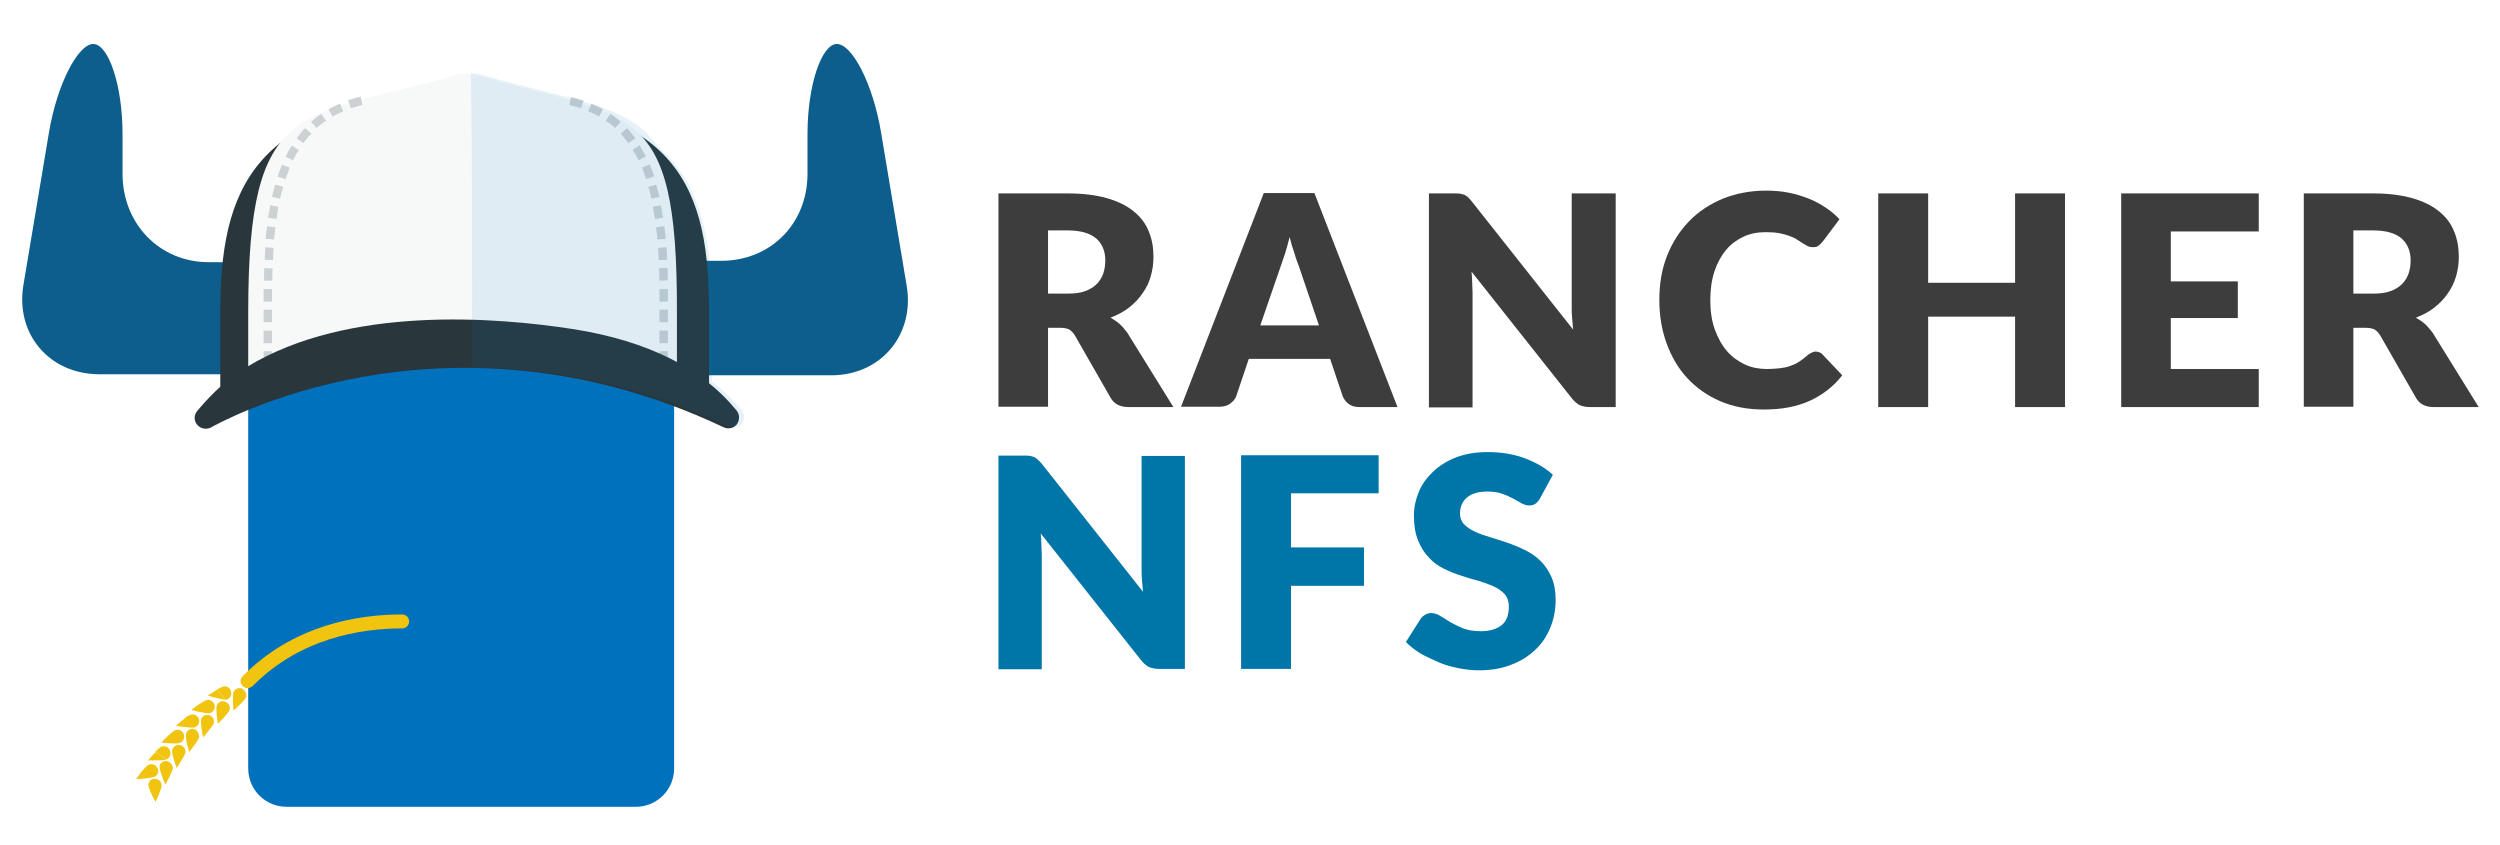
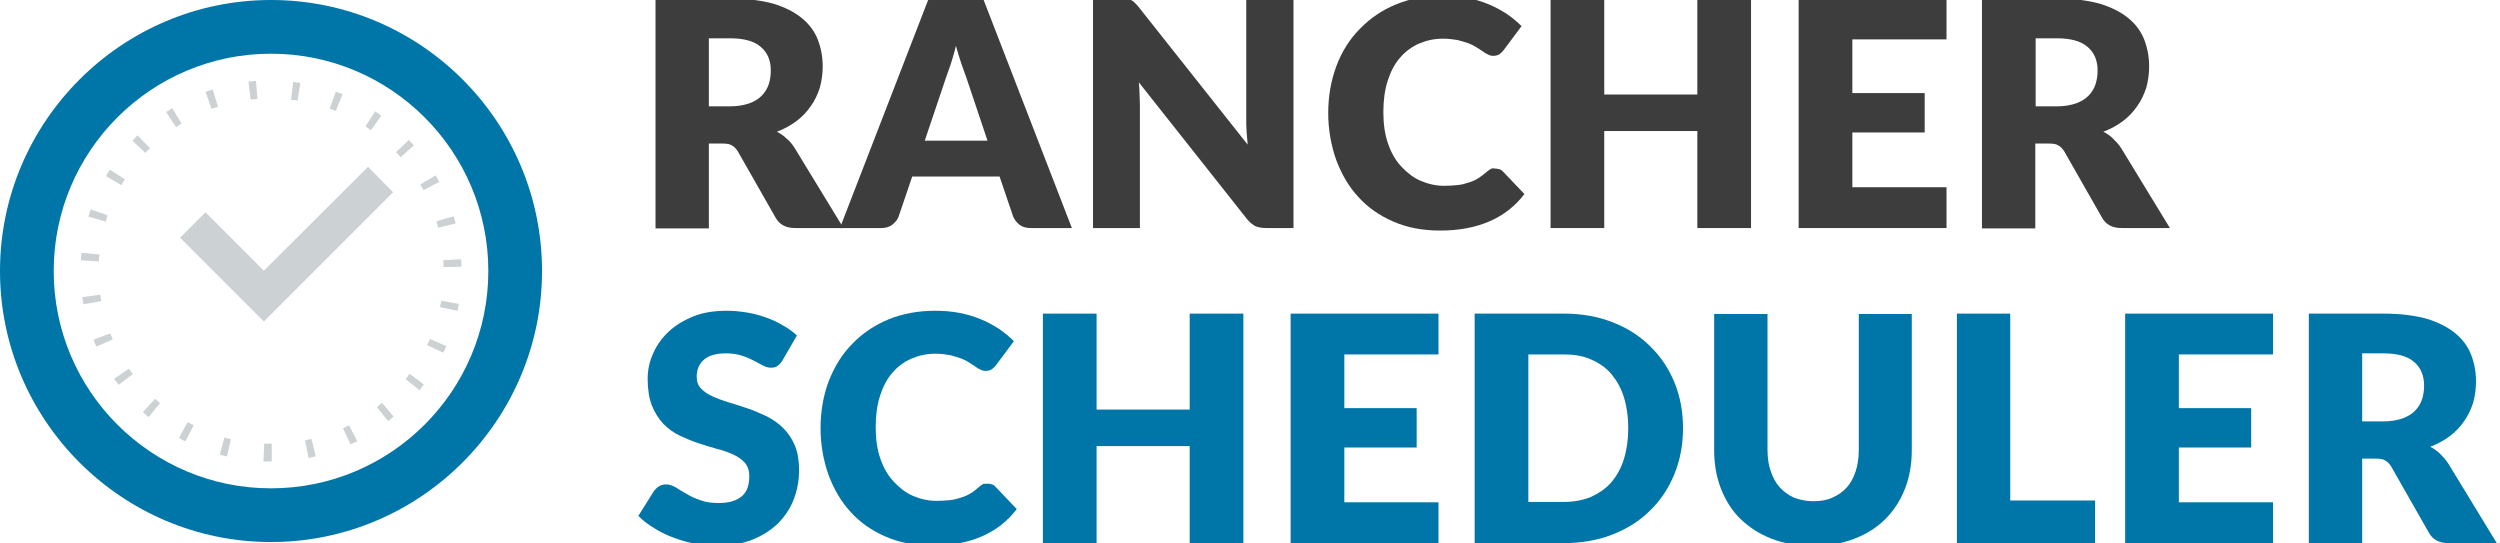
- <svg xmlns="http://www.w3.org/2000/svg" version="1.1" id="Layer_1" x="0px" y="0px" viewBox="0 0 716.1 241.9" style="enable-background:new 0 0 716.1 241.9;" xml:space="preserve">
+ <svg xmlns="http://www.w3.org/2000/svg" version="1.1" id="Layer_1" x="0px" y="0px" viewBox="0 0 698.3 151.4" style="enable-background:new 0 0 698.3 151.4;" xml:space="preserve">
  <style type="text/css">
	.st0{fill:#3D3D3D;}
	.st1{fill:#0075A8;}
- 	.st2{fill:#0D5E8C;}
- 	.st3{fill:#0071BC;}
- 	.st4{fill:#29373C;}
- 	.st5{fill:#F7F9F9;}
- 	.st6{fill:#CCD1D3;}
- 	.st7{opacity:0.1;fill:#0071BC;enable-background:new    ;}
- 	.st8{fill:#F1C40F;}
+ 	.st2{fill:#CCD1D3;}
</style>
  <g>
-     <path class="st0" d="M336.1,116.6h-12.9c-2.4,0-4.1-0.9-5.1-2.7l-10.2-17.8c-0.5-0.8-1-1.3-1.6-1.7c-0.6-0.3-1.4-0.5-2.5-0.5h-3.6   v22.6H286V55.4h19.9c4.4,0,8.2,0.5,11.3,1.4c3.1,0.9,5.7,2.2,7.6,3.8c2,1.6,3.4,3.5,4.3,5.8c0.9,2.2,1.3,4.6,1.3,7.2   c0,2-0.3,3.9-0.8,5.6c-0.5,1.8-1.3,3.4-2.4,4.9c-1,1.5-2.3,2.8-3.8,4c-1.5,1.2-3.3,2.1-5.3,2.9c0.9,0.5,1.8,1.1,2.6,1.8   c0.8,0.7,1.5,1.6,2.2,2.5L336.1,116.6z M305.9,84.1c1.9,0,3.6-0.2,4.9-0.7c1.4-0.5,2.5-1.2,3.3-2c0.9-0.9,1.5-1.9,1.9-3   c0.4-1.2,0.6-2.4,0.6-3.8c0-2.7-0.9-4.8-2.6-6.3c-1.8-1.5-4.5-2.3-8.1-2.3h-5.7v18.1H305.9z" />
-     <path class="st0" d="M400.3,116.6h-11c-1.2,0-2.2-0.3-3-0.9c-0.8-0.6-1.3-1.3-1.7-2.2l-3.6-10.7h-23.3l-3.6,10.7   c-0.3,0.8-0.9,1.5-1.7,2.1s-1.8,0.9-3,0.9h-11.1l23.7-61.2h14.5L400.3,116.6z M377.8,93.2l-5.7-16.8c-0.4-1.1-0.9-2.3-1.3-3.8   c-0.5-1.4-1-3-1.4-4.7c-0.4,1.7-0.9,3.3-1.3,4.7c-0.5,1.5-0.9,2.7-1.3,3.8L361,93.2H377.8z" />
-     <path class="st0" d="M462.8,55.4v61.2h-7.4c-1.1,0-2-0.2-2.8-0.5c-0.7-0.3-1.5-1-2.2-1.8l-28.9-36.5c0.1,1.1,0.2,2.1,0.2,3.2   s0.1,2,0.1,2.9v32.8h-12.5V55.4h7.5c0.6,0,1.1,0,1.6,0.1c0.4,0.1,0.8,0.2,1.1,0.3c0.3,0.2,0.7,0.4,1,0.7c0.3,0.3,0.7,0.7,1,1.1   l29.1,36.8c-0.1-1.2-0.2-2.3-0.3-3.4c-0.1-1.1-0.1-2.1-0.1-3.1V55.4H462.8z" />
-     <path class="st0" d="M520.1,100.7c0.3,0,0.7,0.1,1,0.2c0.3,0.1,0.7,0.3,1,0.7l5.6,5.9c-2.5,3.2-5.6,5.6-9.3,7.3s-8.1,2.5-13.2,2.5   c-4.6,0-8.8-0.8-12.5-2.4c-3.7-1.6-6.8-3.8-9.4-6.6c-2.6-2.8-4.5-6.1-5.9-9.9c-1.4-3.8-2.1-8-2.1-12.5c0-4.6,0.7-8.8,2.2-12.6   c1.5-3.8,3.6-7.1,6.3-9.9c2.7-2.8,5.9-4.9,9.7-6.5c3.8-1.5,7.9-2.3,12.4-2.3c2.3,0,4.5,0.2,6.5,0.6c2,0.4,3.9,1,5.7,1.7   c1.8,0.7,3.4,1.6,4.9,2.6c1.5,1,2.8,2.1,3.9,3.3l-4.8,6.4c-0.3,0.4-0.7,0.7-1.1,1.1s-1,0.5-1.8,0.5c-0.5,0-1-0.1-1.4-0.3   c-0.4-0.2-0.9-0.5-1.4-0.8s-1.1-0.7-1.7-1.1c-0.6-0.4-1.3-0.7-2.1-1c-0.8-0.3-1.8-0.6-2.9-0.8c-1.1-0.2-2.4-0.3-3.9-0.3   c-2.4,0-4.5,0.4-6.4,1.3c-1.9,0.9-3.6,2.1-5,3.8c-1.4,1.7-2.5,3.7-3.3,6.1c-0.8,2.4-1.2,5.2-1.2,8.3c0,3.1,0.4,5.9,1.3,8.4   c0.9,2.4,2,4.5,3.5,6.2c1.5,1.7,3.2,2.9,5.1,3.8s4.1,1.3,6.3,1.3c1.3,0,2.5-0.1,3.5-0.2c1.1-0.1,2.1-0.3,3-0.6   c0.9-0.3,1.8-0.7,2.6-1.2c0.8-0.5,1.6-1.1,2.5-1.9c0.3-0.3,0.7-0.5,1.1-0.7C519.3,100.8,519.7,100.7,520.1,100.7z" />
-     <path class="st0" d="M591.5,55.4v61.2h-14.3V90.7h-24.9v25.9h-14.3V55.4h14.3v25.6h24.9V55.4H591.5z" />
-     <path class="st0" d="M621.8,66.3v14.3h19.2v10.5h-19.2v14.6H647v10.9h-39.4V55.4H647v10.9H621.8z" />
-     <path class="st0" d="M710,116.6h-12.9c-2.4,0-4.1-0.9-5.1-2.7l-10.2-17.8c-0.5-0.8-1-1.3-1.6-1.7c-0.6-0.3-1.4-0.5-2.5-0.5h-3.6   v22.6h-14.2V55.4h19.9c4.4,0,8.2,0.5,11.3,1.4c3.1,0.9,5.7,2.2,7.6,3.8c2,1.6,3.4,3.5,4.3,5.8c0.9,2.2,1.3,4.6,1.3,7.2   c0,2-0.3,3.9-0.8,5.6s-1.3,3.4-2.4,4.9c-1,1.5-2.3,2.8-3.8,4c-1.5,1.2-3.3,2.1-5.3,2.9c0.9,0.5,1.8,1.1,2.6,1.8   c0.8,0.7,1.5,1.6,2.2,2.5L710,116.6z M679.8,84.1c1.9,0,3.6-0.2,4.9-0.7c1.4-0.5,2.5-1.2,3.3-2c0.9-0.9,1.5-1.9,1.9-3   c0.4-1.2,0.6-2.4,0.6-3.8c0-2.7-0.9-4.8-2.6-6.3s-4.5-2.3-8.1-2.3h-5.7v18.1H679.8z" />
-     <path class="st1" d="M339.4,130.4v61.2H332c-1.1,0-2-0.2-2.8-0.5c-0.7-0.3-1.5-1-2.2-1.8l-28.9-36.5c0.1,1.1,0.2,2.1,0.2,3.2   s0.1,2,0.1,2.9v32.8H286v-61.2h7.5c0.6,0,1.1,0,1.6,0.1c0.4,0.1,0.8,0.2,1.1,0.3c0.3,0.2,0.7,0.4,1,0.7c0.3,0.3,0.7,0.7,1.1,1.1   l29.1,36.8c-0.1-1.2-0.2-2.3-0.3-3.4c-0.1-1.1-0.1-2.1-0.1-3.1v-32.4H339.4z" />
-     <path class="st1" d="M369.8,141.3v15.5h20.9v11h-20.9v23.8h-14.3v-61.2h39.4v10.9H369.8z" />
-     <path class="st1" d="M441.1,142.8c-0.4,0.7-0.9,1.2-1.3,1.5s-1.1,0.5-1.8,0.5c-0.6,0-1.3-0.2-2.1-0.6c-0.7-0.4-1.6-0.9-2.5-1.4   c-0.9-0.5-2-1-3.2-1.4c-1.2-0.4-2.6-0.6-4.1-0.6c-2.7,0-4.6,0.6-5.9,1.7s-2,2.7-2,4.6c0,1.2,0.4,2.3,1.2,3.1   c0.8,0.8,1.8,1.5,3.1,2.1c1.3,0.6,2.7,1.1,4.4,1.6c1.6,0.5,3.3,1,5,1.6c1.7,0.6,3.4,1.3,5,2.1c1.6,0.8,3.1,1.8,4.4,3.1   c1.3,1.3,2.3,2.8,3.1,4.6c0.8,1.8,1.2,4,1.2,6.5c0,2.8-0.5,5.5-1.5,7.9c-1,2.5-2.4,4.6-4.3,6.4c-1.9,1.8-4.2,3.3-6.9,4.3   c-2.7,1.1-5.8,1.6-9.3,1.6c-1.9,0-3.8-0.2-5.8-0.6c-2-0.4-3.9-0.9-5.7-1.7s-3.6-1.6-5.2-2.5c-1.6-1-3-2.1-4.2-3.3l4.2-6.6   c0.3-0.5,0.8-0.9,1.3-1.2s1.1-0.5,1.8-0.5c0.8,0,1.7,0.3,2.5,0.8c0.9,0.5,1.8,1.1,2.9,1.8c1.1,0.6,2.3,1.2,3.7,1.8   c1.4,0.5,3.1,0.8,5,0.8c2.6,0,4.6-0.6,6-1.7c1.4-1.1,2.1-2.9,2.1-5.4c0-1.4-0.4-2.6-1.2-3.5c-0.8-0.9-1.8-1.6-3.1-2.2   c-1.3-0.6-2.7-1.1-4.3-1.6c-1.6-0.4-3.3-0.9-5-1.5c-1.7-0.5-3.4-1.2-5-2s-3.1-1.8-4.3-3.2c-1.3-1.3-2.3-2.9-3.1-4.9   c-0.8-1.9-1.2-4.3-1.2-7.2c0-2.3,0.5-4.5,1.4-6.7c0.9-2.2,2.3-4.1,4.1-5.8c1.8-1.7,4-3.1,6.6-4.1c2.6-1,5.6-1.5,8.9-1.5   c1.9,0,3.7,0.1,5.5,0.4s3.5,0.7,5.1,1.3c1.6,0.6,3.1,1.3,4.5,2.1c1.4,0.8,2.6,1.7,3.7,2.7L441.1,142.8z" />
+     <path class="st0" d="M235.6,63.7h-13.5c-2.5,0-4.3-0.9-5.4-2.8l-10.6-18.6c-0.5-0.8-1.1-1.4-1.7-1.7c-0.6-0.4-1.5-0.5-2.6-0.5H198   v23.7h-14.9V-0.4H204c4.6,0,8.6,0.5,11.9,1.4c3.3,1,5.9,2.3,8,4c2.1,1.7,3.6,3.7,4.5,6c0.9,2.3,1.4,4.8,1.4,7.6   c0,2.1-0.3,4-0.8,5.9c-0.6,1.8-1.4,3.6-2.5,5.1c-1.1,1.6-2.4,3-4,4.2c-1.6,1.2-3.4,2.2-5.5,3c1,0.5,1.9,1.1,2.7,1.9   c0.9,0.7,1.6,1.6,2.3,2.7L235.6,63.7z M204,29.7c2,0,3.7-0.3,5.2-0.8c1.4-0.5,2.6-1.2,3.5-2.1c0.9-0.9,1.6-2,2-3.2   c0.4-1.2,0.6-2.5,0.6-3.9c0-2.8-0.9-5-2.8-6.6c-1.8-1.6-4.7-2.4-8.5-2.4h-6v19H204z" />
+     <path class="st0" d="M299.4,63.7h-11.5c-1.3,0-2.3-0.3-3.1-0.9c-0.8-0.6-1.4-1.4-1.8-2.3l-3.8-11.2h-24.4L251,60.5   c-0.3,0.8-0.9,1.6-1.7,2.2c-0.8,0.7-1.9,1-3.1,1h-11.6l24.8-64.1h15.2L299.4,63.7z M275.8,39.2l-5.9-17.6c-0.4-1.1-0.9-2.4-1.4-3.9   c-0.5-1.5-1-3.1-1.5-4.9c-0.4,1.8-0.9,3.4-1.4,5c-0.5,1.5-1,2.8-1.4,4l-5.9,17.5H275.8z" />
+     <path class="st0" d="M361.3-0.4v64.1h-7.7c-1.1,0-2.1-0.2-2.9-0.5c-0.8-0.4-1.5-1-2.3-1.9L318.1,23c0.1,1.1,0.2,2.3,0.2,3.3   c0,1.1,0.1,2.1,0.1,3v34.4h-13.1V-0.4h7.8c0.6,0,1.2,0,1.6,0.1s0.8,0.2,1.2,0.3c0.4,0.2,0.7,0.4,1,0.7s0.7,0.7,1.1,1.2l30.5,38.5   c-0.1-1.2-0.2-2.4-0.3-3.6c-0.1-1.2-0.1-2.3-0.1-3.3V-0.4H361.3z" />
+     <path class="st0" d="M417.8,47.1c0.4,0,0.7,0.1,1.1,0.2c0.4,0.1,0.7,0.4,1,0.7l5.9,6.2c-2.6,3.4-5.8,5.9-9.7,7.6s-8.5,2.6-13.8,2.6   c-4.9,0-9.2-0.8-13.1-2.5c-3.9-1.7-7.1-3.9-9.8-6.9c-2.7-2.9-4.7-6.4-6.2-10.4c-1.4-4-2.2-8.4-2.2-13c0-4.8,0.8-9.2,2.3-13.2   s3.7-7.5,6.6-10.4c2.8-2.9,6.2-5.2,10.1-6.8c3.9-1.6,8.3-2.4,13-2.4c2.4,0,4.7,0.2,6.8,0.6c2.1,0.4,4.1,1,6,1.8   c1.8,0.7,3.5,1.7,5.1,2.7c1.6,1.1,2.9,2.2,4.1,3.4l-5,6.7c-0.3,0.4-0.7,0.8-1.1,1.1c-0.4,0.3-1.1,0.5-1.8,0.5c-0.5,0-1-0.1-1.5-0.4   c-0.5-0.2-1-0.5-1.5-0.9c-0.5-0.3-1.1-0.7-1.7-1.1c-0.6-0.4-1.4-0.8-2.2-1.1c-0.9-0.3-1.9-0.6-3-0.9c-1.2-0.2-2.5-0.4-4.1-0.4   c-2.5,0-4.7,0.5-6.8,1.4c-2,0.9-3.8,2.2-5.3,4c-1.5,1.7-2.6,3.9-3.4,6.4c-0.8,2.5-1.2,5.4-1.2,8.7c0,3.3,0.4,6.2,1.3,8.8   c0.9,2.6,2.1,4.7,3.7,6.4s3.3,3.1,5.4,4c2.1,0.9,4.3,1.4,6.6,1.4c1.3,0,2.6-0.1,3.7-0.2c1.1-0.1,2.2-0.4,3.1-0.7   c1-0.3,1.9-0.7,2.7-1.2c0.8-0.5,1.7-1.2,2.6-2c0.4-0.3,0.7-0.5,1.1-0.7S417.3,47.1,417.8,47.1z" />
+     <path class="st0" d="M489.1-0.4v64.1h-15V36.6h-26v27.1h-15V-0.4h15v26.8h26V-0.4H489.1z" />
+     <path class="st0" d="M517.4,11v15h20.2v11h-20.2v15.3h26.3v11.4h-41.3V-0.4h41.3V11H517.4z" />
+     <path class="st0" d="M606.1,63.7h-13.5c-2.5,0-4.3-0.9-5.4-2.8l-10.6-18.6c-0.5-0.8-1.1-1.4-1.7-1.7c-0.6-0.4-1.5-0.5-2.6-0.5h-3.8   v23.7h-14.9V-0.4h20.9c4.6,0,8.6,0.5,11.9,1.4c3.3,1,5.9,2.3,8,4c2.1,1.7,3.6,3.7,4.5,6s1.4,4.8,1.4,7.6c0,2.1-0.3,4-0.8,5.9   c-0.6,1.8-1.4,3.6-2.5,5.1c-1.1,1.6-2.4,3-4,4.2s-3.4,2.2-5.5,3c1,0.5,1.9,1.1,2.7,1.9s1.6,1.6,2.3,2.7L606.1,63.7z M574.6,29.7   c2,0,3.7-0.3,5.2-0.8c1.4-0.5,2.6-1.2,3.5-2.1s1.6-2,2-3.2c0.4-1.2,0.6-2.5,0.6-3.9c0-2.8-0.9-5-2.8-6.6c-1.8-1.6-4.7-2.4-8.5-2.4   h-6v19H574.6z" />
+     <path class="st1" d="M218.6,100.6c-0.4,0.7-0.9,1.2-1.4,1.6c-0.5,0.4-1.1,0.5-1.9,0.5c-0.7,0-1.4-0.2-2.2-0.6   c-0.8-0.4-1.7-0.9-2.6-1.4c-1-0.5-2.1-1-3.4-1.4c-1.3-0.4-2.7-0.6-4.3-0.6c-2.8,0-4.9,0.6-6.2,1.8c-1.4,1.2-2,2.8-2,4.8   c0,1.3,0.4,2.4,1.2,3.2c0.8,0.9,1.9,1.6,3.2,2.2c1.3,0.6,2.9,1.2,4.6,1.7c1.7,0.5,3.5,1.1,5.3,1.7c1.8,0.6,3.5,1.4,5.3,2.2   c1.7,0.9,3.2,1.9,4.6,3.3c1.3,1.3,2.4,2.9,3.2,4.8c0.8,1.9,1.2,4.2,1.2,6.8c0,3-0.5,5.7-1.5,8.3c-1,2.6-2.5,4.8-4.5,6.8   c-2,1.9-4.4,3.4-7.2,4.5c-2.9,1.1-6.1,1.7-9.7,1.7c-2,0-4-0.2-6.1-0.6c-2.1-0.4-4.1-1-6-1.7s-3.8-1.6-5.5-2.7   c-1.7-1-3.2-2.2-4.4-3.4l4.4-7c0.4-0.5,0.8-0.9,1.4-1.3c0.6-0.3,1.2-0.5,1.9-0.5c0.9,0,1.8,0.3,2.7,0.8c0.9,0.6,1.9,1.2,3,1.8   c1.1,0.7,2.4,1.3,3.9,1.8c1.5,0.6,3.2,0.8,5.2,0.8c2.7,0,4.8-0.6,6.3-1.8c1.5-1.2,2.2-3.1,2.2-5.7c0-1.5-0.4-2.7-1.2-3.7   c-0.8-0.9-1.9-1.7-3.2-2.3c-1.3-0.6-2.9-1.2-4.6-1.6c-1.7-0.5-3.4-1-5.2-1.6c-1.8-0.6-3.5-1.3-5.2-2.1c-1.7-0.8-3.2-1.9-4.6-3.3   c-1.3-1.4-2.4-3.1-3.2-5.1c-0.8-2-1.2-4.6-1.2-7.5c0-2.4,0.5-4.8,1.5-7c1-2.3,2.4-4.3,4.3-6.1c1.9-1.8,4.2-3.2,6.9-4.3   c2.7-1.1,5.9-1.6,9.4-1.6c2,0,3.9,0.2,5.7,0.5c1.9,0.3,3.6,0.8,5.3,1.4c1.7,0.6,3.2,1.3,4.7,2.2c1.5,0.8,2.8,1.8,3.9,2.8   L218.6,100.6z" />
+     <path class="st1" d="M276,135.1c0.4,0,0.7,0.1,1.1,0.2c0.4,0.1,0.7,0.4,1,0.7l5.9,6.2c-2.6,3.4-5.8,5.9-9.7,7.6s-8.5,2.6-13.8,2.6   c-4.9,0-9.2-0.8-13.1-2.5c-3.9-1.7-7.1-3.9-9.8-6.9c-2.7-2.9-4.7-6.4-6.2-10.4c-1.4-4-2.2-8.4-2.2-13c0-4.8,0.8-9.2,2.3-13.2   c1.6-4,3.7-7.5,6.6-10.4c2.8-2.9,6.2-5.2,10.1-6.8c3.9-1.6,8.3-2.4,13-2.4c2.4,0,4.7,0.2,6.8,0.6c2.1,0.4,4.1,1,6,1.8   c1.8,0.7,3.5,1.7,5.1,2.7c1.6,1.1,2.9,2.2,4.1,3.4l-5,6.7c-0.3,0.4-0.7,0.8-1.1,1.1c-0.4,0.3-1.1,0.5-1.8,0.5c-0.5,0-1-0.1-1.5-0.4   c-0.5-0.2-1-0.5-1.5-0.9c-0.5-0.3-1.1-0.7-1.7-1.1c-0.6-0.4-1.4-0.8-2.2-1.1c-0.9-0.3-1.9-0.6-3-0.9c-1.2-0.2-2.5-0.4-4.1-0.4   c-2.5,0-4.7,0.5-6.8,1.4c-2,0.9-3.8,2.2-5.3,4c-1.5,1.7-2.6,3.9-3.4,6.4c-0.8,2.5-1.2,5.4-1.2,8.7c0,3.3,0.4,6.2,1.3,8.8   c0.9,2.6,2.1,4.7,3.7,6.4s3.3,3.1,5.4,4c2.1,0.9,4.3,1.4,6.6,1.4c1.3,0,2.6-0.1,3.7-0.2c1.1-0.1,2.2-0.4,3.1-0.7   c1-0.3,1.9-0.7,2.7-1.2c0.9-0.5,1.7-1.2,2.6-2c0.4-0.3,0.7-0.5,1.1-0.7C275.1,135.2,275.5,135.1,276,135.1z" />
+     <path class="st1" d="M347.3,87.6v64.1h-15v-27.1h-26v27.1h-15V87.6h15v26.8h26V87.6H347.3z" />
+     <path class="st1" d="M375.5,99v15h20.2v11h-20.2v15.3h26.3v11.4h-41.3V87.6h41.3V99H375.5z" />
+     <path class="st1" d="M470.1,119.6c0,4.6-0.8,8.9-2.4,12.8s-3.8,7.3-6.8,10.2c-2.9,2.9-6.4,5.1-10.5,6.7c-4.1,1.6-8.6,2.4-13.6,2.4   h-24.9V87.6h24.9c5,0,9.5,0.8,13.6,2.4c4.1,1.6,7.6,3.8,10.5,6.7c2.9,2.8,5.2,6.2,6.8,10.1S470.1,115,470.1,119.6z M454.8,119.6   c0-3.2-0.4-6-1.2-8.6c-0.8-2.6-2-4.7-3.5-6.5c-1.5-1.8-3.4-3.1-5.7-4.1c-2.2-1-4.8-1.4-7.6-1.4h-9.9v41.2h9.9   c2.8,0,5.4-0.5,7.6-1.4c2.2-1,4.1-2.3,5.7-4.1c1.5-1.8,2.7-3.9,3.5-6.5S454.8,122.8,454.8,119.6z" />
+     <path class="st1" d="M506.5,140c2,0,3.8-0.3,5.3-1c1.6-0.7,2.9-1.6,4-2.8c1.1-1.2,1.9-2.7,2.5-4.5c0.6-1.8,0.9-3.8,0.9-6v-38H534   v38c0,3.9-0.6,7.5-1.9,10.8s-3.1,6.1-5.5,8.5s-5.3,4.2-8.7,5.5c-3.4,1.3-7.2,2-11.5,2c-4.3,0-8.1-0.7-11.5-2   c-3.4-1.3-6.3-3.2-8.7-5.5s-4.2-5.2-5.5-8.5c-1.3-3.3-1.9-6.9-1.9-10.8v-38h14.9v37.9c0,2.3,0.3,4.3,0.9,6c0.6,1.8,1.4,3.3,2.5,4.5   c1.1,1.2,2.4,2.2,4,2.9C502.7,139.6,504.5,140,506.5,140z" />
+     <path class="st1" d="M585.2,139.8v11.9h-38.6V87.6h14.9v52.2H585.2z" />
+     <path class="st1" d="M608.6,99v15h20.2v11h-20.2v15.3h26.3v11.4h-41.3V87.6h41.3V99H608.6z" />
+     <path class="st1" d="M697.4,151.7h-13.5c-2.5,0-4.3-0.9-5.4-2.8l-10.6-18.6c-0.5-0.8-1.1-1.4-1.7-1.7c-0.6-0.4-1.5-0.5-2.6-0.5   h-3.8v23.7h-14.9V87.6h20.9c4.6,0,8.6,0.5,11.9,1.4c3.3,1,5.9,2.3,8,4c2.1,1.7,3.6,3.7,4.5,6s1.4,4.8,1.4,7.6c0,2.1-0.3,4-0.8,5.9   c-0.6,1.8-1.4,3.6-2.5,5.1c-1.1,1.6-2.4,3-4,4.2s-3.4,2.2-5.5,3c1,0.5,1.9,1.1,2.7,1.9s1.6,1.6,2.3,2.7L697.4,151.7z M665.8,117.7   c2,0,3.7-0.3,5.2-0.8c1.4-0.5,2.6-1.2,3.5-2.1s1.6-2,2-3.2c0.4-1.2,0.6-2.5,0.6-3.9c0-2.8-0.9-5-2.8-6.6c-1.8-1.6-4.7-2.4-8.5-2.4   h-6v19H665.8z" />
  </g>
-   <g>
-     <g>
-       <path class="st2" d="M259.7,81.8l-7.3-43.7c-2.3-14-8.3-25.5-12.7-25.5c-4.3,0-8.4,11.6-8.4,25.8v11.4c0,14.2-10.5,24.9-24.7,24.9    h-11.4c-0.8,0-1.9,1-4.5,1v31.4c2.6,0,3.7,0.4,4.5,0.4h42.9C252.4,107.5,262.1,95.8,259.7,81.8z" />
-     </g>
-     <g>
-       <path class="st2" d="M6.7,81.7L14,38.1c2.3-14,8.4-25.5,12.7-25.5s8.4,11.6,8.4,25.8v11.4c0,14.2,10.5,25.3,24.7,25.3h11.4    c0.8,0,1.9,0.5,2.9,0.6v31.4c-1,0-2.1,0.1-2.9,0.1H28.3C14.1,107.1,4.4,95.7,6.7,81.7z" />
-     </g>
-     <path class="st3" d="M193.1,220.1c0,6.1-4.9,11-11,11h-100c-6.1,0-11-4.9-11-11v-165c0-6.1,4.9-11,11-11h100c6.1,0,11,4.9,11,11   V220.1z" />
-     <g>
-       <path class="st4" d="M76.2,106.8c26.2-15.9,64.7-12.8,85.3-9.6c19,3,31.6,9.9,41.6,20.7V89.6c0-34.1-7.3-61.7-70-61.7    c-61.7,0-70,27.6-70,61.7v28.5C66.1,113.6,71.2,109.8,76.2,106.8z" />
-     </g>
-     <path class="st5" d="M135.5,21.4c-1.3-0.4-3.2-0.4-4.5,0c-45.2,13-59.9,5.9-59.9,68.1V110c0-0.5,1.5-1.1,2.3-1.6l-1.1,1.6   c16.6-12.2,41-14.9,60.7-15.4c19.7,0.5,44.2,3.2,60.7,15.4l-1.6-1.6c0.8,0.5,1.8,1,1.8,1.6V89.6C194.1,27.4,180.7,34.4,135.5,21.4z   " />
-     <path class="st6" d="M191.3,102.3h-2.4v-1.7h2.4V102.3z M191.3,98.3h-2.4v-3.6h2.4V98.3z M191.3,92.3h-2.4v-3.6h2.4V92.3z    M188.9,86.4c0-1.2,0-2.4,0-3.6h2.4c0,1.2,0,2.4,0,3.6H188.9z M188.9,80.4c0-1.2-0.1-2.4-0.1-3.6l2.4-0.1c0,1.2,0.1,2.4,0.1,3.6   L188.9,80.4z M188.7,74.5c-0.1-1.2-0.1-2.4-0.2-3.5l2.4-0.2c0.1,1.2,0.2,2.4,0.2,3.6L188.7,74.5z M188.3,68.6   c-0.1-1.2-0.2-2.4-0.4-3.5l2.4-0.3c0.1,1.2,0.3,2.4,0.4,3.6L188.3,68.6z M187.6,62.7c-0.2-1.2-0.4-2.3-0.6-3.5l2.3-0.4   c0.2,1.2,0.4,2.4,0.6,3.6L187.6,62.7z M186.6,56.9c-0.3-1.2-0.5-2.3-0.9-3.4l2.3-0.6c0.3,1.1,0.6,2.3,0.9,3.5L186.6,56.9z    M185.1,51.3c-0.4-1.1-0.8-2.2-1.2-3.3l2.2-0.9c0.5,1.1,0.9,2.2,1.3,3.4L185.1,51.3z M182.9,45.9c-0.5-1.1-1.1-2.1-1.7-3l2-1.3   c0.6,1,1.2,2.1,1.8,3.2L182.9,45.9z M180,41c-0.7-0.9-1.4-1.8-2.2-2.7l1.8-1.6c0.8,0.9,1.6,1.9,2.4,2.9L180,41z M176.2,36.7   c-0.8-0.8-1.7-1.5-2.7-2.1l1.4-2c1,0.7,2,1.5,2.9,2.3L176.2,36.7z M171.6,33.4c-1-0.6-2-1.1-3.1-1.5l0.9-2.2c1.2,0.5,2.3,1,3.3,1.6   L171.6,33.4z M166.4,31c-1.1-0.4-2.2-0.7-3.3-0.9l0.5-2.3c1.2,0.3,2.4,0.6,3.6,1L166.4,31z" />
-     <path class="st6" d="M77.9,102.3h-2.4v-1.7h2.4V102.3z M77.9,98.3h-2.4v-3.6h2.4V98.3z M77.9,92.3h-2.4v-3.6h2.4V92.3z M77.9,86.4   h-2.4c0-1.2,0-2.4,0-3.6h2.4C77.9,84,77.9,85.2,77.9,86.4z M78,80.4h-2.4c0-1.2,0.1-2.4,0.1-3.6l2.4,0.1C78,78,78,79.2,78,80.4z    M78.2,74.5l-2.4-0.1c0.1-1.2,0.1-2.4,0.2-3.6l2.4,0.2C78.3,72.1,78.2,73.3,78.2,74.5z M78.5,68.6l-2.4-0.2   c0.1-1.2,0.2-2.4,0.4-3.6l2.4,0.3C78.8,66.2,78.6,67.4,78.5,68.6z M79.2,62.7l-2.4-0.3c0.2-1.2,0.4-2.4,0.6-3.6l2.3,0.4   C79.6,60.4,79.4,61.5,79.2,62.7z M80.2,56.9l-2.3-0.5c0.3-1.2,0.6-2.4,0.9-3.5l2.3,0.6C80.8,54.6,80.5,55.8,80.2,56.9z M81.8,51.3   l-2.3-0.7c0.4-1.2,0.8-2.3,1.3-3.4L83,48C82.6,49.1,82.2,50.2,81.8,51.3z M83.9,45.9l-2.1-1c0.5-1.1,1.1-2.2,1.8-3.2l2,1.3   C85,43.8,84.5,44.8,83.9,45.9z M86.9,41L85,39.6c0.7-1,1.5-2,2.4-2.9l1.8,1.6C88.3,39.1,87.6,40,86.9,41z M90.7,36.7l-1.6-1.8   c0.9-0.8,1.9-1.6,2.9-2.3l1.4,2C92.4,35.2,91.5,35.9,90.7,36.7z M95.3,33.4l-1.2-2.1c1.1-0.6,2.2-1.2,3.3-1.6l0.9,2.2   C97.3,32.3,96.2,32.8,95.3,33.4z M100.5,31l-0.8-2.3c1.1-0.4,2.3-0.7,3.6-1l0.5,2.3C102.7,30.4,101.5,30.7,100.5,31z" />
-     <path class="st7" d="M81.3,105.7c0,0,111.8,0.3,111.8,111.5V106.6C193.1,106.6,140.8,82.2,81.3,105.7z" />
-     <path class="st8" d="M70.9,197.1c-0.5,0-1-0.2-1.4-0.6c-0.8-0.8-0.8-2,0-2.8c14.4-14.6,32.8-17.7,45.7-17.7c1.1,0,2,0.9,2,2   s-0.9,2-2,2c-12.1,0-29.4,2.9-42.8,16.5C71.9,196.9,71.4,197.1,70.9,197.1z" />
-     <path class="st4" d="M211,117.6c-9.8-12.1-25.4-19.9-46.6-23.3c-22.5-3.5-64.6-6.8-93.5,10.7c-5.2,3.1-9.9,7.3-14.4,12.7   c-1,1.2-1,2.8,0,4c0.6,0.7,1.5,1.1,2.4,1.1c0.5,0,1.1-0.1,1.6-0.4c0.2-0.1,16.9-9.7,43.2-14.4c24.3-4.4,61.9-5.4,103.6,14.4   c1.3,0.6,2.9,0.3,3.8-0.9C211.9,120.3,211.9,118.7,211,117.6z" />
-     <g>
-       <g>
-         <path class="st8" d="M70.4,199.9c-0.4,0.8-3.1,3.3-3.5,3.6v-0.1c-0.1-0.6-0.4-4.3,0-5.2s1.6-1.4,2.5-0.9     C70.4,197.9,70.8,199,70.4,199.9z M64.7,200.4c-0.1,0-0.1,0-0.2,0l-2.3-2.9c0.8-0.5,1.6-0.8,1.9-0.9c1.1-0.1,2,0.6,2.1,1.7     C66.4,199.4,65.7,200.3,64.7,200.4z" />
-       </g>
-       <g>
-         <path class="st8" d="M60,204.3c1-0.2,1.7-1.2,1.5-2.2s-1.2-1.8-2.2-1.6c-0.5,0.1-1.7,0.8-2.7,1.5s-1.8,1.4-1.8,1.4     s1.1,0.2,2.2,0.5C58.2,204.1,59.5,204.4,60,204.3z M59.5,199.3c0,0,1.4-1,2.7-1.8l2.3,2.9c-0.6,0-1.9-0.3-3-0.6     C60.5,199.5,59.5,199.3,59.5,199.3z M61.2,207.2c-0.3,0.9-2.7,3.6-3,4l0,0c-0.2-0.6-0.8-4.1-0.6-5.1c0.3-1,1.3-1.6,2.4-1.2     C61,205.2,61.5,206.3,61.2,207.2z M65.7,203.5c-0.2,0.5-1,1.4-1.8,2.3c-0.8,0.8-1.5,1.5-1.5,1.5s-0.2-1-0.3-2.2s-0.2-2.5,0-3     c0.3-1,1.5-1.5,2.4-1.1C65.6,201.4,66.1,202.5,65.7,203.5z M55.6,208.4c-0.1,0-0.1,0-0.2,0l-2.6-2.6c0.7-0.6,1.5-1,1.9-1.1     c1-0.3,2.1,0.4,2.3,1.4C57.3,207.2,56.6,208.1,55.6,208.4z" />
-       </g>
-       <g>
-         <path class="st8" d="M51.5,212.8c1-0.4,1.5-1.4,1.2-2.4s-1.4-1.6-2.4-1.3s-4.1,3.6-4.1,3.6s1.1,0.1,2.3,0.2S51,213,51.5,212.8z      M50.4,207.9c0,0,1.3-1.2,2.5-2.1l2.6,2.6c-0.6,0.1-1.9-0.1-3-0.2C51.3,208.1,50.4,207.9,50.4,207.9z M53.1,215.6     c-0.1,0.5-0.6,1.4-1.2,2.3c-0.5,0.9-1.1,1.8-1.2,2h-0.1c-0.2-0.5-1.5-4-1.3-5s1.2-1.7,2.2-1.5C52.6,213.6,53.3,214.6,53.1,215.6z      M57,211.3c-0.1,0.5-0.8,1.5-1.5,2.4s-1.3,1.7-1.3,1.7s-0.3-1-0.6-2.2s-0.5-2.4-0.3-3c0.2-1,1.3-1.6,2.3-1.4     C56.6,209.2,57.2,210.3,57,211.3z M47.7,217.5c0,0-0.1,0-0.2,0l-3-2.2c0.7-0.7,1.3-1.2,1.7-1.4c1-0.4,2.1,0.1,2.5,1.1     C49.1,216,48.7,217.1,47.7,217.5z" />
-       </g>
-       <g>
-         <path class="st8" d="M44.3,222.5c0.9-0.5,1.3-1.6,0.8-2.5c-0.5-1-1.6-1.4-2.6-0.9c-0.5,0.2-1.4,1.3-2.2,2.2     c-0.7,1-1.3,1.9-1.3,1.9s1.1-0.1,2.3-0.2C42.5,222.9,43.8,222.7,44.3,222.5z M42.4,217.8c0,0,0.3-0.3,0.7-0.8s1-1.1,1.5-1.6     l3,2.2c-0.6,0.2-1.9,0.2-3,0.2C43.4,217.8,42.4,217.8,42.4,217.8z M46.3,225c0,1-1.5,4.2-1.7,4.6h-0.1c-0.3-0.5-2-3.7-2-4.7     c0-1.1,0.8-1.9,1.9-1.8C45.5,223.1,46.3,224,46.3,225z M49.5,220.2c-0.1,0.5-0.6,1.6-1.1,2.6s-1,1.9-1,1.9s-0.5-0.9-0.9-2.1     c-0.4-1.1-0.8-2.4-0.8-2.9c0-1.1,1-1.8,2.1-1.7C48.8,218.2,49.6,219.2,49.5,220.2z" />
-       </g>
-     </g>
-     <path class="st7" d="M212.4,117.5c-2.4-3-5.3-5.8-8.5-8.3V89.5c0-19.1-2.3-36.2-15.5-47.6c-8.4-12.2-24.2-12.9-51-20.6   c-0.7-0.2-1.6-0.3-2.5-0.3c0.3,18.5,0.4,56.9,0.3,84.2c21.1,0.1,46.4,4.1,73.5,17c1.3,0.6,2.9,0.3,3.8-0.9   C213.4,120.2,213.3,118.6,212.4,117.5z" />
-   </g>
+   <path class="st1" d="M75.7,15c33.5,0,60.7,27.2,60.7,60.7s-27.2,60.7-60.7,60.7S15,109.2,15,75.7S42.2,15,75.7,15 M75.7,0  C34,0,0,34,0,75.7s34,75.7,75.7,75.7s75.7-34,75.7-75.7S117.5,0,75.7,0L75.7,0z" />
+   <path class="st2" d="M75.9,128.9h-0.2c-0.7,0-1.4,0-2.1,0l0.2-5c0.6,0,1.2,0,1.9,0h0.2V128.9z M86.2,127.9l-1-4.9  c0.6-0.1,1.2-0.3,1.8-0.4l1.2,4.9C87.5,127.6,86.8,127.8,86.2,127.9z M63.4,127.5c-0.7-0.2-1.3-0.3-2-0.5l1.3-4.8  c0.6,0.2,1.2,0.3,1.8,0.5L63.4,127.5z M97.9,124.1l-2.1-4.5c0.6-0.3,1.1-0.5,1.7-0.8l2.3,4.5C99.1,123.5,98.5,123.8,97.9,124.1z   M51.8,123.3c-0.6-0.3-1.2-0.6-1.8-1l2.4-4.4c0.5,0.3,1.1,0.6,1.7,0.9L51.8,123.3z M108.4,117.6l-3.1-3.9c0.5-0.4,1-0.8,1.4-1.2  l3.2,3.8C109.5,116.8,109,117.2,108.4,117.6z M41.5,116.5c-0.5-0.4-1-0.9-1.6-1.4l3.4-3.7c0.5,0.4,0.9,0.8,1.4,1.2L41.5,116.5z   M117.2,109l-3.9-3.1c0.4-0.5,0.8-1,1.1-1.5l4,3C118.1,107.9,117.6,108.4,117.2,109z M33.1,107.5c-0.4-0.6-0.8-1.1-1.2-1.7L36,103  c0.4,0.5,0.7,1,1.1,1.5L33.1,107.5z M123.8,98.5l-4.5-2.1c0.3-0.6,0.5-1.1,0.8-1.7l4.6,2C124.4,97.3,124.1,97.9,123.8,98.5z   M26.9,96.8c-0.3-0.6-0.5-1.3-0.8-1.9l4.7-1.8c0.2,0.6,0.5,1.2,0.7,1.7L26.9,96.8z M127.8,86.8l-4.9-1c0.1-0.6,0.2-1.2,0.4-1.8  l4.9,0.9C128,85.5,127.9,86.1,127.8,86.8z M23.3,85c-0.1-0.7-0.2-1.4-0.3-2l5-0.7c0.1,0.6,0.2,1.2,0.3,1.8L23.3,85z M123.9,74.6  c0-0.6,0-1.2-0.1-1.9l5-0.3c0,0.7,0.1,1.4,0.1,2.1L123.9,74.6z M27.6,73l-5-0.3c0-0.7,0.1-1.4,0.2-2.1l5,0.5  C27.7,71.7,27.6,72.3,27.6,73z M122.4,63.6c-0.2-0.6-0.3-1.2-0.5-1.8l4.8-1.4c0.2,0.7,0.4,1.3,0.6,2L122.4,63.6z M29.5,61.9  l-4.8-1.4c0.2-0.7,0.4-1.3,0.6-2l4.7,1.6C29.9,60.8,29.7,61.3,29.5,61.9z M118.3,53.1c-0.3-0.5-0.6-1.1-0.9-1.6l4.3-2.5  c0.3,0.6,0.7,1.2,1,1.8L118.3,53.1z M33.9,51.7l-4.3-2.5c0.3-0.6,0.7-1.2,1.1-1.8l4.2,2.7C34.6,50.6,34.2,51.1,33.9,51.7z   M111.9,43.9c-0.4-0.5-0.8-0.9-1.3-1.4l3.6-3.4c0.5,0.5,0.9,1,1.4,1.5L111.9,43.9z M40.6,42.7L37,39.3c0.5-0.5,1-1,1.4-1.5l3.5,3.6  C41.5,41.8,41,42.2,40.6,42.7z M103.6,36.4c-0.5-0.4-1-0.7-1.5-1.1l2.7-4.2c0.6,0.4,1.1,0.8,1.7,1.2L103.6,36.4z M49.2,35.5  l-2.8-4.2c0.6-0.4,1.2-0.7,1.7-1.1l2.6,4.3C50.2,34.8,49.7,35.1,49.2,35.5z M93.8,31c-0.6-0.2-1.2-0.5-1.7-0.7l1.7-4.7  c0.6,0.2,1.3,0.5,1.9,0.7L93.8,31z M59.1,30.4l-1.7-4.7c0.6-0.2,1.3-0.5,2-0.7l1.5,4.8C60.3,30,59.7,30.2,59.1,30.4z M83.1,28.1  c-0.6-0.1-1.2-0.2-1.8-0.2l0.6-5c0.7,0.1,1.4,0.2,2,0.3L83.1,28.1z M70,27.8l-0.6-5c0.7-0.1,1.4-0.1,2.1-0.2l0.4,5  C71.3,27.7,70.6,27.8,70,27.8z" />
+   <polygon class="st2" points="73.7,89.8 50.3,66.4 57.4,59.3 73.7,75.6 102.8,46.6 109.8,53.7 " />
</svg>
